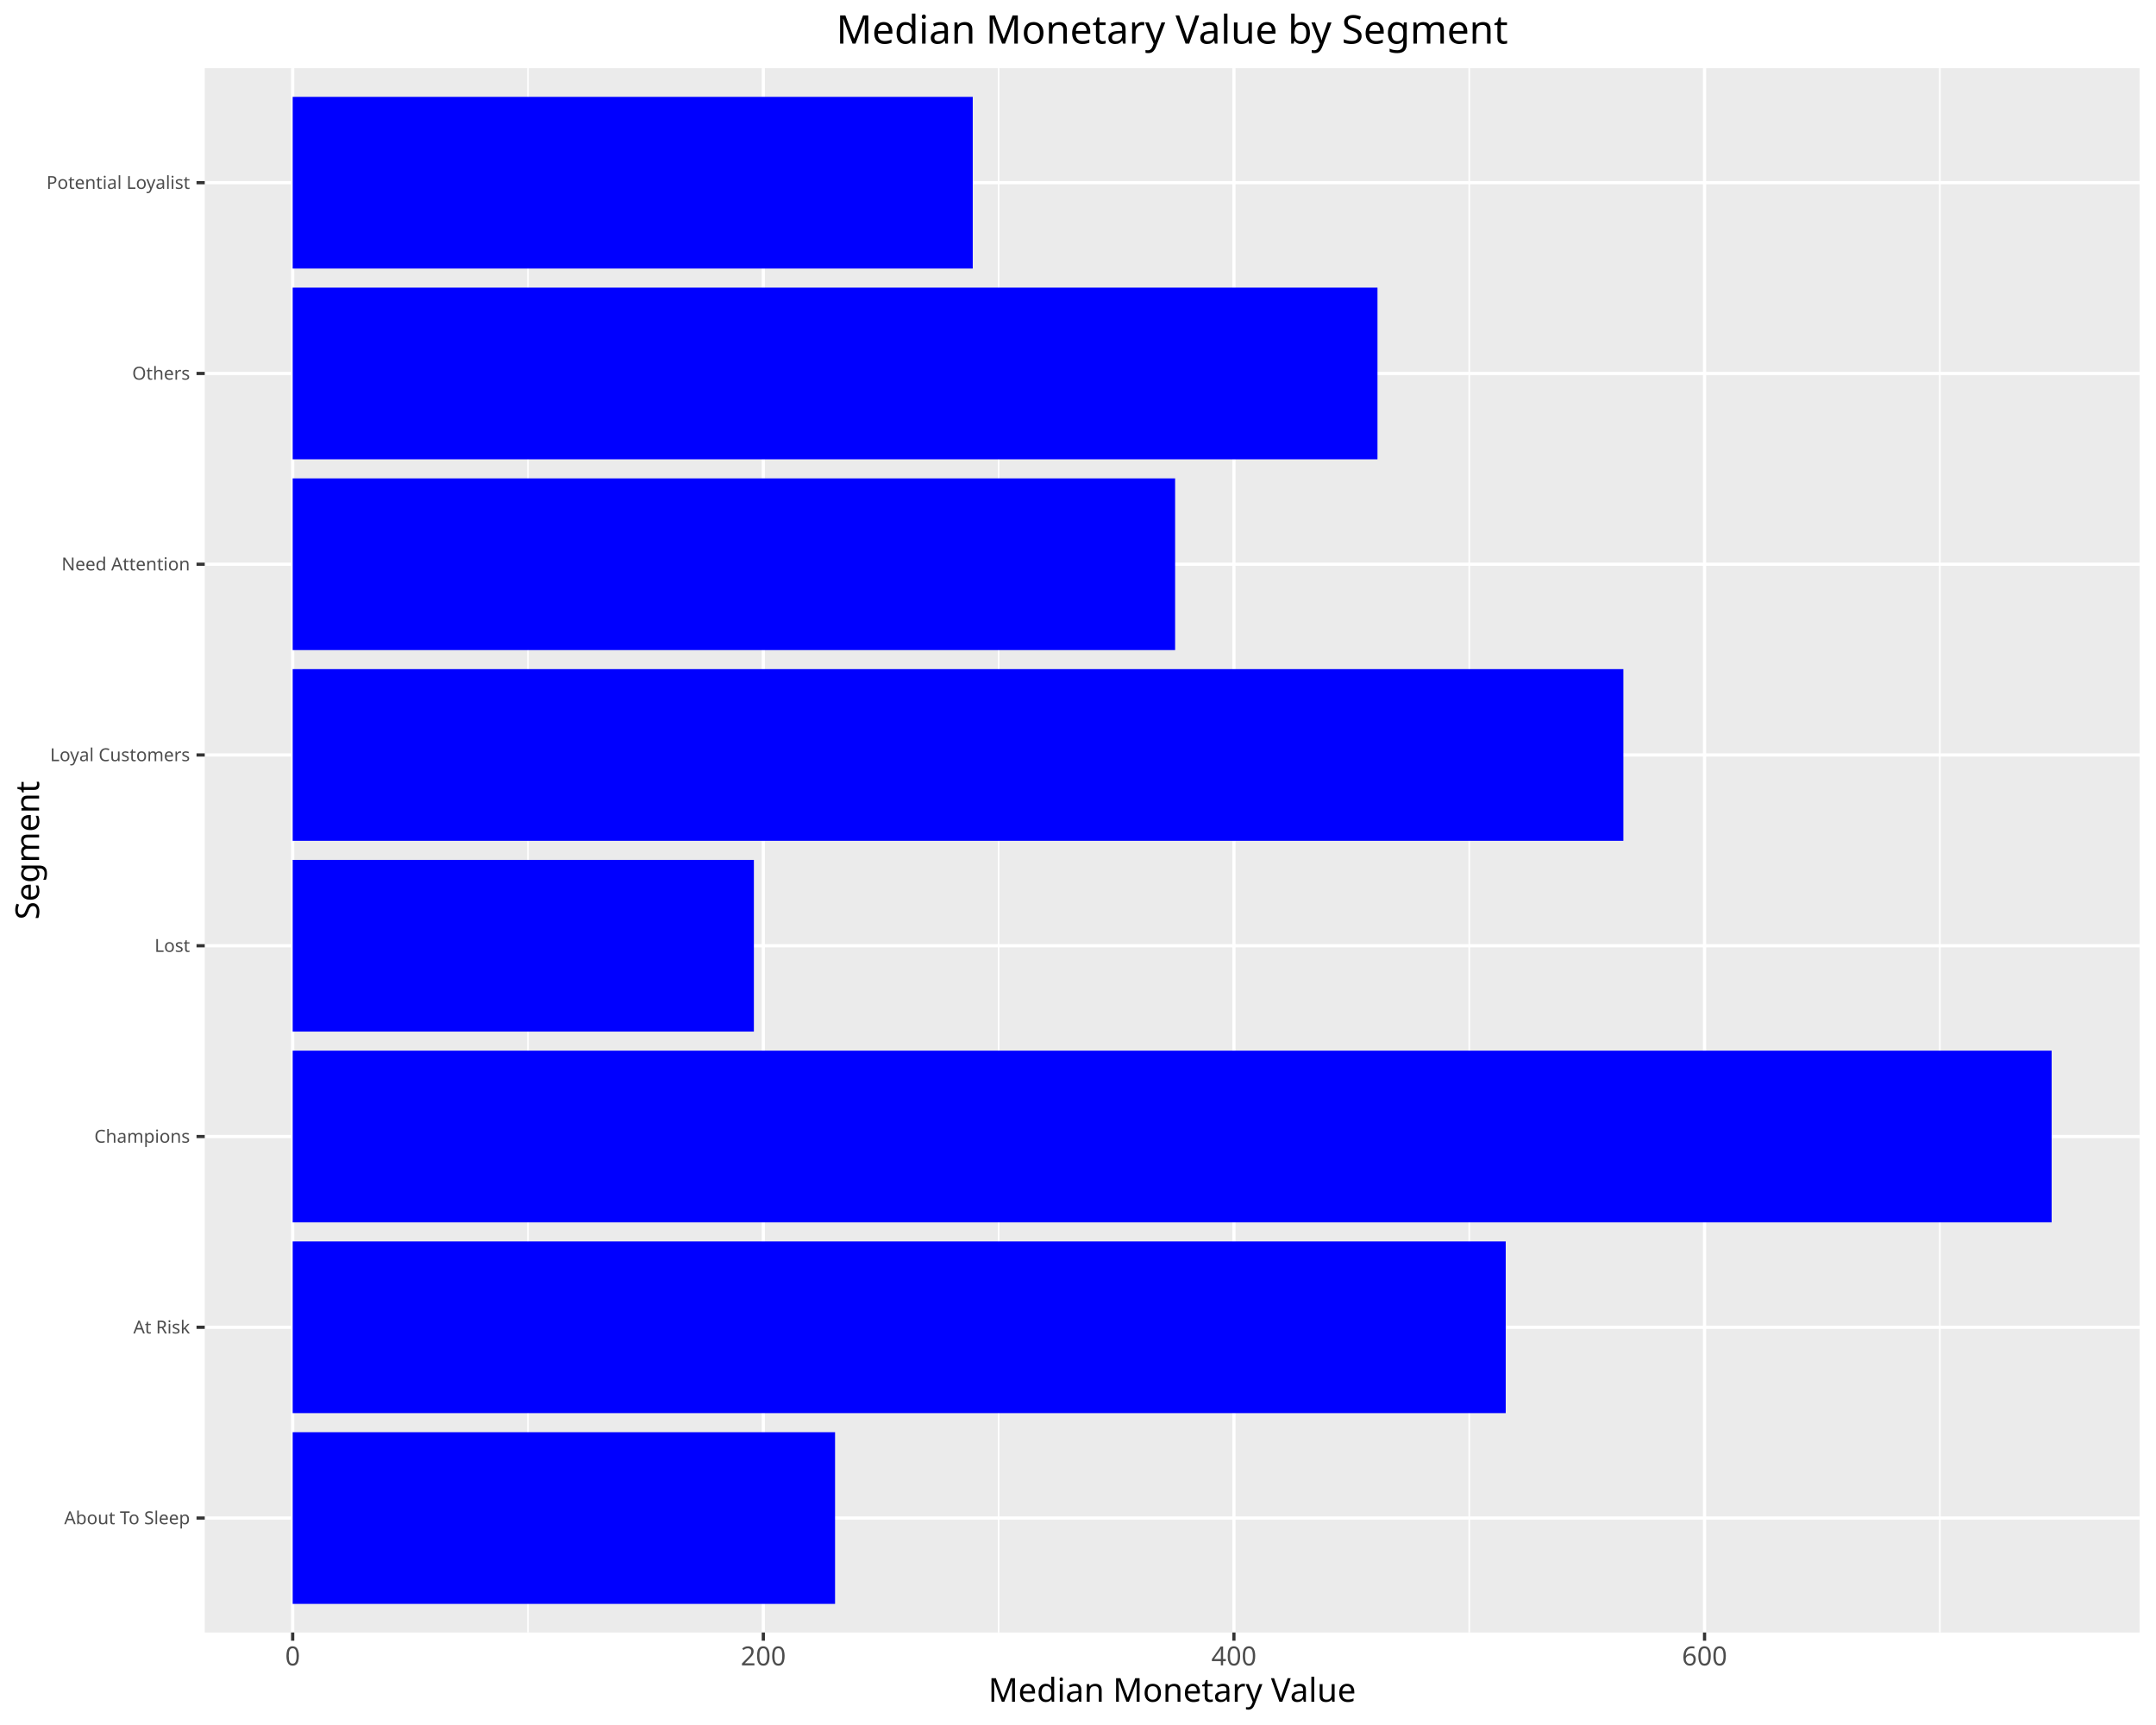
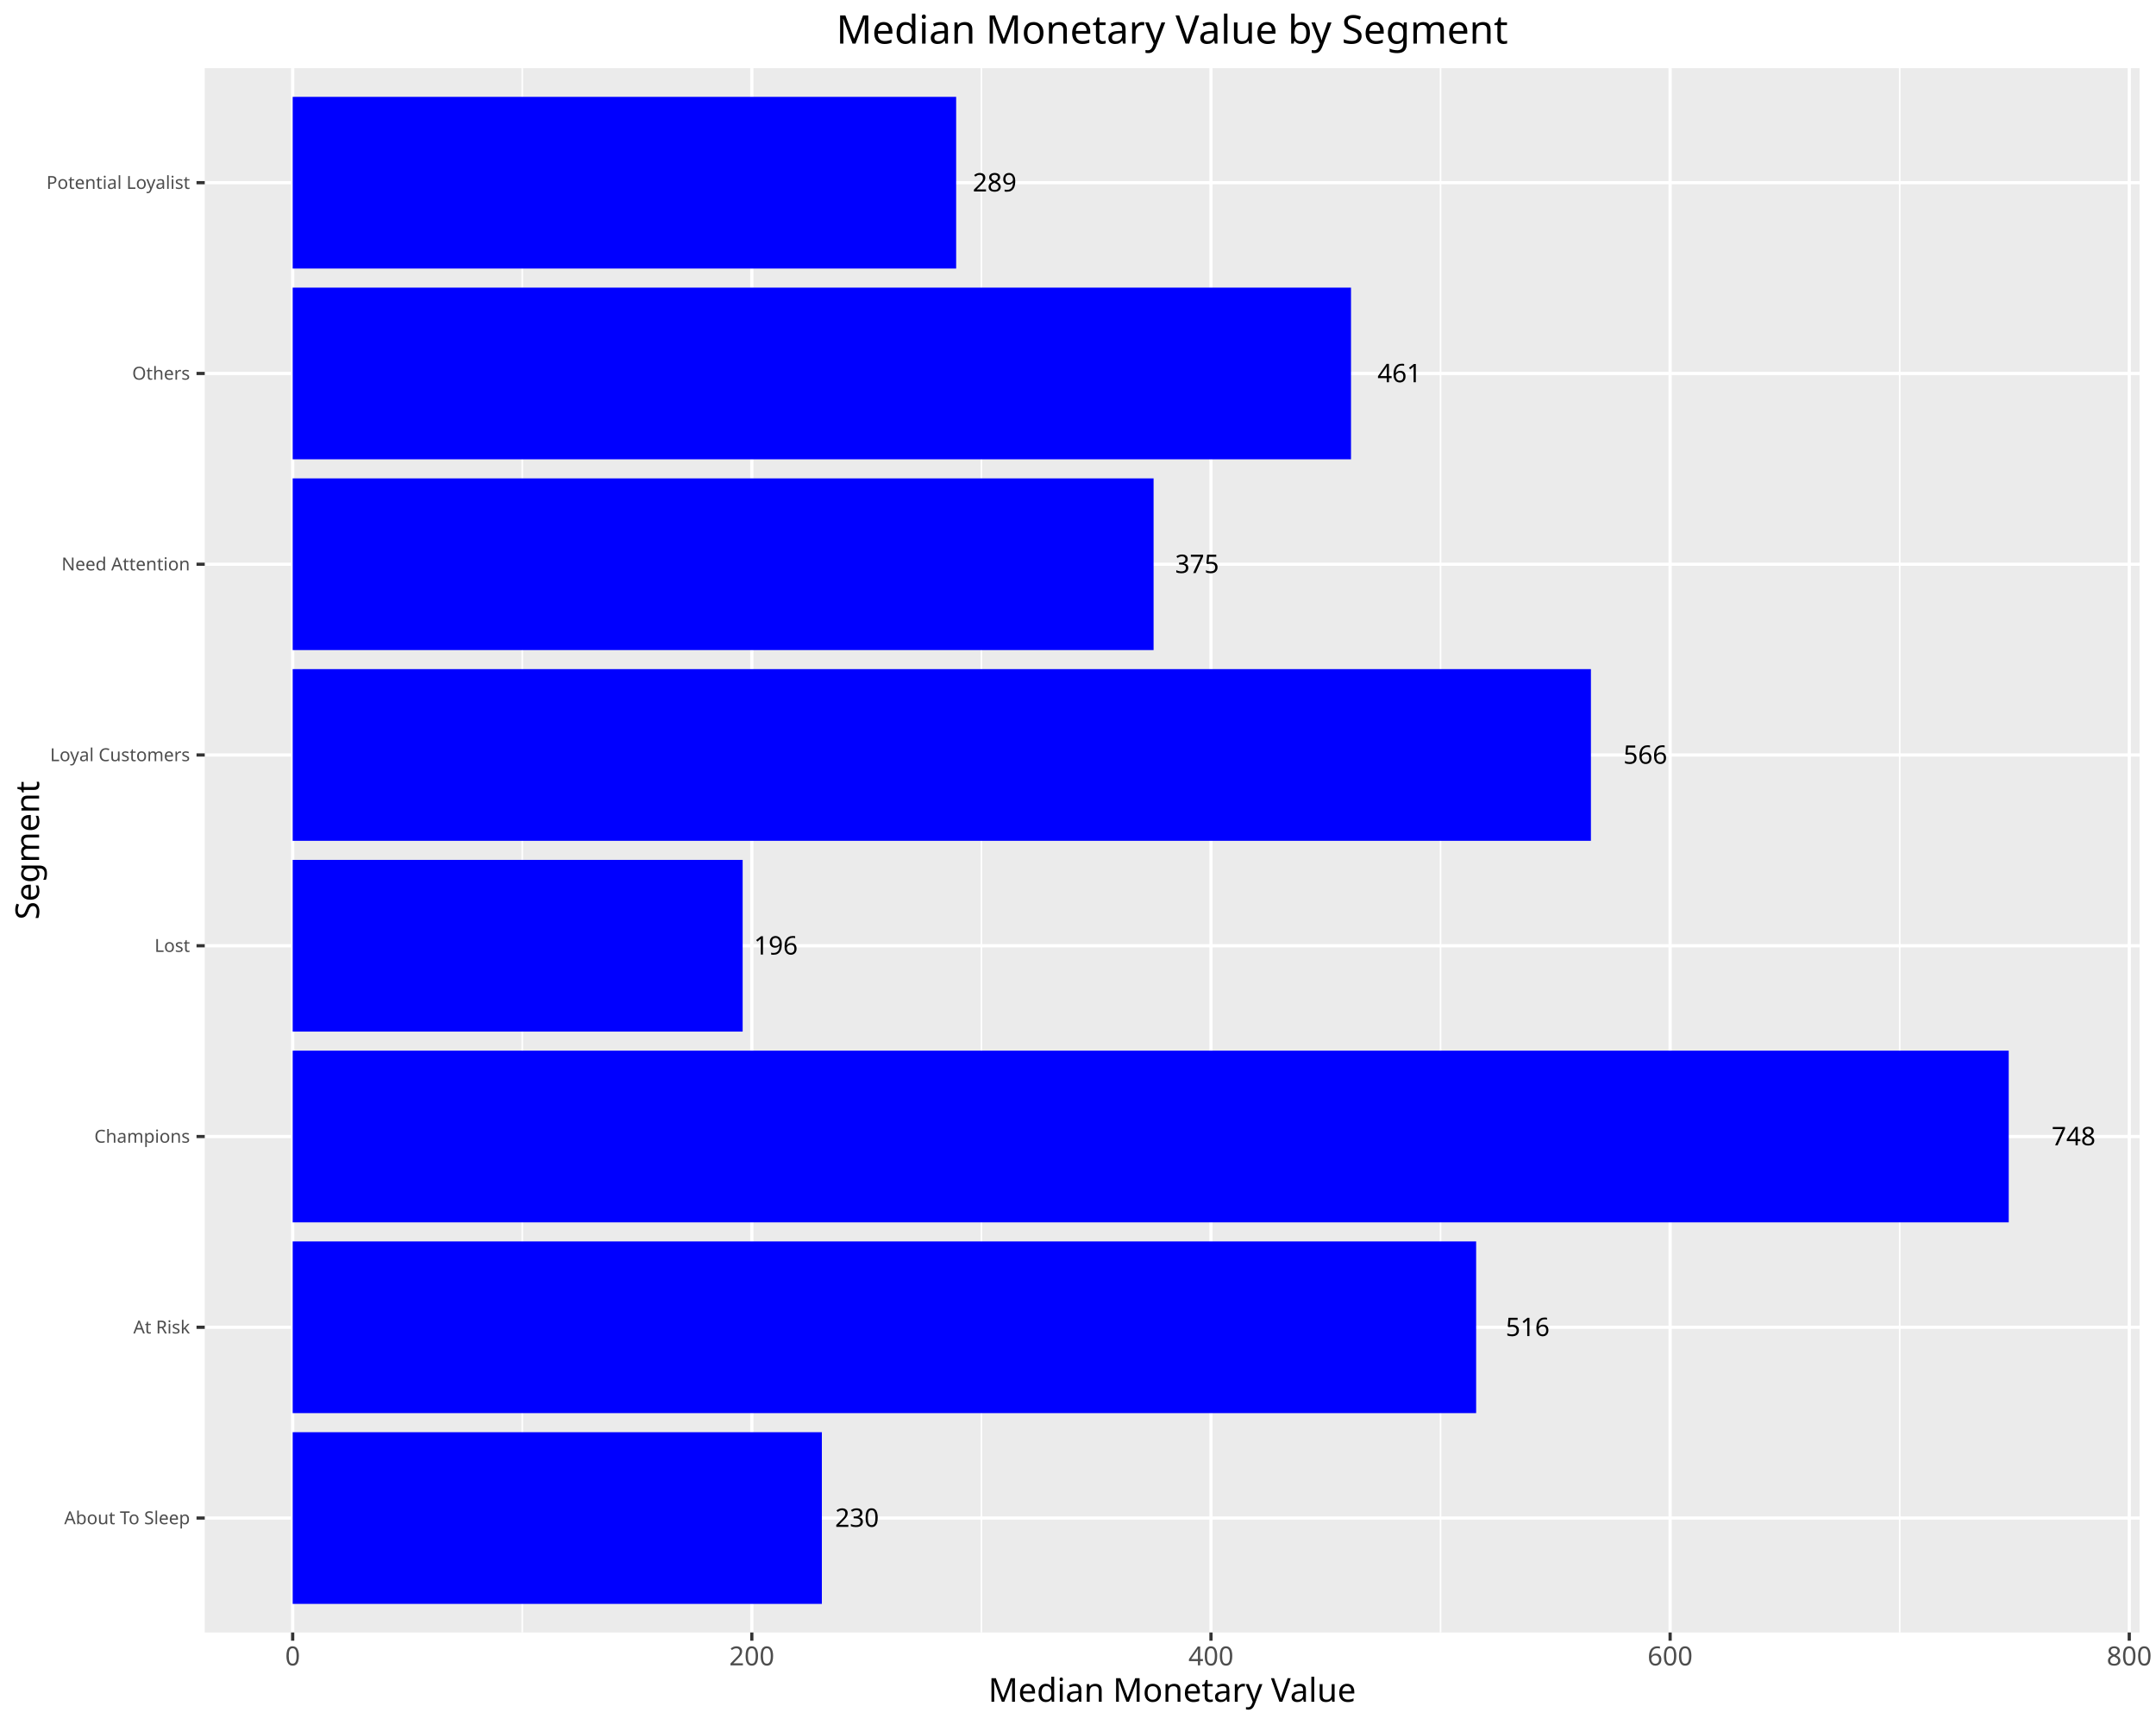
<svg xmlns="http://www.w3.org/2000/svg" class="svglite" data-engine-version="2.0" width="720.00pt" height="576.00pt" viewBox="0 0 720.00 576.00">
  <defs>
    <style type="text/css">
    .svglite line, .svglite polyline, .svglite polygon, .svglite path, .svglite rect, .svglite circle {
      fill: none;
      stroke: #000000;
      stroke-linecap: round;
      stroke-linejoin: round;
      stroke-miterlimit: 10.00;
    }
  </style>
  </defs>
  <rect width="100%" height="100%" style="stroke: none; fill: #FFFFFF;" />
  <defs>
    <clipPath id="cpMC4wMHw3MjAuMDB8MC4wMHw1NzYuMDA=">
      <rect x="0.00" y="0.00" width="720.00" height="576.00" />
    </clipPath>
  </defs>
  <g clip-path="url(#cpMC4wMHw3MjAuMDB8MC4wMHw1NzYuMDA=)">
    <rect x="0.00" y="0.00" width="720.00" height="576.00" style="stroke-width: 1.07; stroke: #FFFFFF; fill: #FFFFFF;" />
  </g>
  <defs>
    <clipPath id="cpNjguMzd8NzE0LjUyfDIyLjc4fDU0NS4xMQ==">
      <rect x="68.37" y="22.78" width="646.15" height="522.33" />
    </clipPath>
  </defs>
  <g clip-path="url(#cpNjguMzd8NzE0LjUyfDIyLjc4fDU0NS4xMQ==)">
    <rect x="68.37" y="22.78" width="646.15" height="522.33" style="stroke-width: 1.07; stroke: none; fill: #EBEBEB;" />
-     <polyline points="176.32,545.11 176.32,22.78 " style="stroke-width: 0.53; stroke: #FFFFFF; stroke-linecap: butt;" />
-     <polyline points="333.49,545.11 333.49,22.78 " style="stroke-width: 0.53; stroke: #FFFFFF; stroke-linecap: butt;" />
-     <polyline points="490.66,545.11 490.66,22.78 " style="stroke-width: 0.53; stroke: #FFFFFF; stroke-linecap: butt;" />
-     <polyline points="647.82,545.11 647.82,22.78 " style="stroke-width: 0.53; stroke: #FFFFFF; stroke-linecap: butt;" />
+     <polyline points="174.41,545.11 174.41,22.78 " style="stroke-width: 0.53; stroke: #FFFFFF; stroke-linecap: butt;" />
+     <polyline points="327.74,545.11 327.74,22.78 " style="stroke-width: 0.53; stroke: #FFFFFF; stroke-linecap: butt;" />
+     <polyline points="481.07,545.11 481.07,22.78 " style="stroke-width: 0.53; stroke: #FFFFFF; stroke-linecap: butt;" />
+     <polyline points="634.41,545.11 634.41,22.78 " style="stroke-width: 0.53; stroke: #FFFFFF; stroke-linecap: butt;" />
    <polyline points="68.37,506.89 714.52,506.89 " style="stroke-width: 1.07; stroke: #FFFFFF; stroke-linecap: butt;" />
    <polyline points="68.37,443.19 714.52,443.19 " style="stroke-width: 1.07; stroke: #FFFFFF; stroke-linecap: butt;" />
    <polyline points="68.37,379.50 714.52,379.50 " style="stroke-width: 1.07; stroke: #FFFFFF; stroke-linecap: butt;" />
    <polyline points="68.37,315.80 714.52,315.80 " style="stroke-width: 1.07; stroke: #FFFFFF; stroke-linecap: butt;" />
    <polyline points="68.37,252.10 714.52,252.10 " style="stroke-width: 1.07; stroke: #FFFFFF; stroke-linecap: butt;" />
    <polyline points="68.37,188.40 714.52,188.40 " style="stroke-width: 1.07; stroke: #FFFFFF; stroke-linecap: butt;" />
    <polyline points="68.37,124.70 714.52,124.70 " style="stroke-width: 1.07; stroke: #FFFFFF; stroke-linecap: butt;" />
    <polyline points="68.37,61.00 714.52,61.00 " style="stroke-width: 1.07; stroke: #FFFFFF; stroke-linecap: butt;" />
    <polyline points="97.74,545.11 97.74,22.78 " style="stroke-width: 1.07; stroke: #FFFFFF; stroke-linecap: butt;" />
-     <polyline points="254.91,545.11 254.91,22.78 " style="stroke-width: 1.07; stroke: #FFFFFF; stroke-linecap: butt;" />
-     <polyline points="412.07,545.11 412.07,22.78 " style="stroke-width: 1.07; stroke: #FFFFFF; stroke-linecap: butt;" />
-     <polyline points="569.24,545.11 569.24,22.78 " style="stroke-width: 1.07; stroke: #FFFFFF; stroke-linecap: butt;" />
-     <rect x="97.74" y="287.13" width="154.02" height="57.33" style="stroke-width: 1.07; stroke: none; stroke-linecap: butt; stroke-linejoin: miter; fill: #0000FF;" />
-     <rect x="97.74" y="478.23" width="181.13" height="57.33" style="stroke-width: 1.07; stroke: none; stroke-linecap: butt; stroke-linejoin: miter; fill: #0000FF;" />
-     <rect x="97.74" y="32.34" width="227.11" height="57.33" style="stroke-width: 1.07; stroke: none; stroke-linecap: butt; stroke-linejoin: miter; fill: #0000FF;" />
-     <rect x="97.74" y="159.74" width="294.69" height="57.33" style="stroke-width: 1.07; stroke: none; stroke-linecap: butt; stroke-linejoin: miter; fill: #0000FF;" />
-     <rect x="97.74" y="96.04" width="362.27" height="57.33" style="stroke-width: 1.07; stroke: none; stroke-linecap: butt; stroke-linejoin: miter; fill: #0000FF;" />
-     <rect x="97.74" y="414.53" width="405.10" height="57.33" style="stroke-width: 1.07; stroke: none; stroke-linecap: butt; stroke-linejoin: miter; fill: #0000FF;" />
-     <rect x="97.74" y="223.43" width="444.39" height="57.33" style="stroke-width: 1.07; stroke: none; stroke-linecap: butt; stroke-linejoin: miter; fill: #0000FF;" />
-     <rect x="97.74" y="350.83" width="587.41" height="57.33" style="stroke-width: 1.07; stroke: none; stroke-linecap: butt; stroke-linejoin: miter; fill: #0000FF;" />
+     <polyline points="251.07,545.11 251.07,22.78 " style="stroke-width: 1.07; stroke: #FFFFFF; stroke-linecap: butt;" />
+     <polyline points="404.41,545.11 404.41,22.78 " style="stroke-width: 1.07; stroke: #FFFFFF; stroke-linecap: butt;" />
+     <polyline points="557.74,545.11 557.74,22.78 " style="stroke-width: 1.07; stroke: #FFFFFF; stroke-linecap: butt;" />
+     <polyline points="711.07,545.11 711.07,22.78 " style="stroke-width: 1.07; stroke: #FFFFFF; stroke-linecap: butt;" />
+     <rect x="97.74" y="287.13" width="150.27" height="57.33" style="stroke-width: 1.07; stroke: none; stroke-linecap: butt; stroke-linejoin: miter; fill: #0000FF;" />
+     <rect x="97.74" y="478.23" width="176.72" height="57.33" style="stroke-width: 1.07; stroke: none; stroke-linecap: butt; stroke-linejoin: miter; fill: #0000FF;" />
+     <rect x="97.74" y="32.34" width="221.57" height="57.33" style="stroke-width: 1.07; stroke: none; stroke-linecap: butt; stroke-linejoin: miter; fill: #0000FF;" />
+     <rect x="97.74" y="159.74" width="287.50" height="57.33" style="stroke-width: 1.07; stroke: none; stroke-linecap: butt; stroke-linejoin: miter; fill: #0000FF;" />
+     <rect x="97.74" y="96.04" width="353.43" height="57.33" style="stroke-width: 1.07; stroke: none; stroke-linecap: butt; stroke-linejoin: miter; fill: #0000FF;" />
+     <rect x="97.74" y="414.53" width="395.22" height="57.33" style="stroke-width: 1.07; stroke: none; stroke-linecap: butt; stroke-linejoin: miter; fill: #0000FF;" />
+     <rect x="97.74" y="223.43" width="433.55" height="57.33" style="stroke-width: 1.07; stroke: none; stroke-linecap: butt; stroke-linejoin: miter; fill: #0000FF;" />
+     <rect x="97.74" y="350.83" width="573.08" height="57.33" style="stroke-width: 1.07; stroke: none; stroke-linecap: butt; stroke-linejoin: miter; fill: #0000FF;" />
+     <text x="251.76" y="318.73" style="font-size: 8.54px; font-family: sans;" textLength="14.24px" lengthAdjust="spacingAndGlyphs">196</text>
+     <text x="278.87" y="509.83" style="font-size: 8.54px; font-family: sans;" textLength="14.24px" lengthAdjust="spacingAndGlyphs">230</text>
+     <text x="324.84" y="63.94" style="font-size: 8.54px; font-family: sans;" textLength="14.24px" lengthAdjust="spacingAndGlyphs">289</text>
+     <text x="392.43" y="191.34" style="font-size: 8.54px; font-family: sans;" textLength="14.24px" lengthAdjust="spacingAndGlyphs">375</text>
+     <text x="460.01" y="127.64" style="font-size: 8.54px; font-family: sans;" textLength="14.24px" lengthAdjust="spacingAndGlyphs">461</text>
+     <text x="502.84" y="446.13" style="font-size: 8.54px; font-family: sans;" textLength="14.24px" lengthAdjust="spacingAndGlyphs">516</text>
+     <text x="542.13" y="255.04" style="font-size: 8.54px; font-family: sans;" textLength="14.24px" lengthAdjust="spacingAndGlyphs">566</text>
+     <text x="685.15" y="382.43" style="font-size: 8.54px; font-family: sans;" textLength="14.24px" lengthAdjust="spacingAndGlyphs">748</text>
  </g>
  <g clip-path="url(#cpMC4wMHw3MjAuMDB8MC4wMHw1NzYuMDA=)">
    <text x="63.44" y="508.96" text-anchor="end" style="font-size: 6.00px; fill: #4D4D4D; font-family: sans;" textLength="41.36px" lengthAdjust="spacingAndGlyphs">About To Sleep</text>
    <text x="63.44" y="445.26" text-anchor="end" style="font-size: 6.00px; fill: #4D4D4D; font-family: sans;" textLength="19.01px" lengthAdjust="spacingAndGlyphs">At Risk</text>
    <text x="63.44" y="381.56" text-anchor="end" style="font-size: 6.00px; fill: #4D4D4D; font-family: sans;" textLength="30.36px" lengthAdjust="spacingAndGlyphs">Champions</text>
    <text x="63.44" y="317.86" text-anchor="end" style="font-size: 6.00px; fill: #4D4D4D; font-family: sans;" textLength="11.34px" lengthAdjust="spacingAndGlyphs">Lost</text>
    <text x="63.44" y="254.16" text-anchor="end" style="font-size: 6.00px; fill: #4D4D4D; font-family: sans;" textLength="45.03px" lengthAdjust="spacingAndGlyphs">Loyal Customers</text>
    <text x="63.44" y="190.46" text-anchor="end" style="font-size: 6.00px; fill: #4D4D4D; font-family: sans;" textLength="39.70px" lengthAdjust="spacingAndGlyphs">Need Attention</text>
    <text x="63.44" y="126.77" text-anchor="end" style="font-size: 6.00px; fill: #4D4D4D; font-family: sans;" textLength="18.01px" lengthAdjust="spacingAndGlyphs">Others</text>
    <text x="63.44" y="63.07" text-anchor="end" style="font-size: 6.00px; fill: #4D4D4D; font-family: sans;" textLength="45.36px" lengthAdjust="spacingAndGlyphs">Potential Loyalist</text>
    <polyline points="65.63,506.89 68.37,506.89 " style="stroke-width: 1.07; stroke: #333333; stroke-linecap: butt;" />
    <polyline points="65.63,443.19 68.37,443.19 " style="stroke-width: 1.07; stroke: #333333; stroke-linecap: butt;" />
    <polyline points="65.63,379.50 68.37,379.50 " style="stroke-width: 1.07; stroke: #333333; stroke-linecap: butt;" />
    <polyline points="65.63,315.80 68.37,315.80 " style="stroke-width: 1.07; stroke: #333333; stroke-linecap: butt;" />
    <polyline points="65.63,252.10 68.37,252.10 " style="stroke-width: 1.07; stroke: #333333; stroke-linecap: butt;" />
    <polyline points="65.63,188.40 68.37,188.40 " style="stroke-width: 1.07; stroke: #333333; stroke-linecap: butt;" />
    <polyline points="65.63,124.70 68.37,124.70 " style="stroke-width: 1.07; stroke: #333333; stroke-linecap: butt;" />
    <polyline points="65.63,61.00 68.37,61.00 " style="stroke-width: 1.07; stroke: #333333; stroke-linecap: butt;" />
    <polyline points="97.74,547.85 97.74,545.11 " style="stroke-width: 1.07; stroke: #333333; stroke-linecap: butt;" />
-     <polyline points="254.91,547.85 254.91,545.11 " style="stroke-width: 1.07; stroke: #333333; stroke-linecap: butt;" />
-     <polyline points="412.07,547.85 412.07,545.11 " style="stroke-width: 1.07; stroke: #333333; stroke-linecap: butt;" />
-     <polyline points="569.24,547.85 569.24,545.11 " style="stroke-width: 1.07; stroke: #333333; stroke-linecap: butt;" />
+     <polyline points="251.07,547.85 251.07,545.11 " style="stroke-width: 1.07; stroke: #333333; stroke-linecap: butt;" />
+     <polyline points="404.41,547.85 404.41,545.11 " style="stroke-width: 1.07; stroke: #333333; stroke-linecap: butt;" />
+     <polyline points="557.74,547.85 557.74,545.11 " style="stroke-width: 1.07; stroke: #333333; stroke-linecap: butt;" />
+     <polyline points="711.07,547.85 711.07,545.11 " style="stroke-width: 1.07; stroke: #333333; stroke-linecap: butt;" />
    <text x="97.74" y="556.10" text-anchor="middle" style="font-size: 8.80px; fill: #4D4D4D; font-family: sans;" textLength="4.89px" lengthAdjust="spacingAndGlyphs">0</text>
-     <text x="254.91" y="556.10" text-anchor="middle" style="font-size: 8.80px; fill: #4D4D4D; font-family: sans;" textLength="14.68px" lengthAdjust="spacingAndGlyphs">200</text>
-     <text x="412.07" y="556.10" text-anchor="middle" style="font-size: 8.80px; fill: #4D4D4D; font-family: sans;" textLength="14.68px" lengthAdjust="spacingAndGlyphs">400</text>
-     <text x="569.24" y="556.10" text-anchor="middle" style="font-size: 8.80px; fill: #4D4D4D; font-family: sans;" textLength="14.68px" lengthAdjust="spacingAndGlyphs">600</text>
+     <text x="251.07" y="556.10" text-anchor="middle" style="font-size: 8.80px; fill: #4D4D4D; font-family: sans;" textLength="14.68px" lengthAdjust="spacingAndGlyphs">200</text>
+     <text x="404.41" y="556.10" text-anchor="middle" style="font-size: 8.80px; fill: #4D4D4D; font-family: sans;" textLength="14.68px" lengthAdjust="spacingAndGlyphs">400</text>
+     <text x="557.74" y="556.10" text-anchor="middle" style="font-size: 8.80px; fill: #4D4D4D; font-family: sans;" textLength="14.68px" lengthAdjust="spacingAndGlyphs">600</text>
+     <text x="711.07" y="556.10" text-anchor="middle" style="font-size: 8.80px; fill: #4D4D4D; font-family: sans;" textLength="14.68px" lengthAdjust="spacingAndGlyphs">800</text>
    <text x="391.44" y="568.24" text-anchor="middle" style="font-size: 11.00px; font-family: sans;" textLength="116.19px" lengthAdjust="spacingAndGlyphs">Median Monetary Value</text>
    <text transform="translate(13.05,283.95) rotate(-90)" text-anchor="middle" style="font-size: 11.00px; font-family: sans;" textLength="44.04px" lengthAdjust="spacingAndGlyphs">Segment</text>
    <text x="391.44" y="14.56" text-anchor="middle" style="font-size: 13.20px; font-family: sans;" textLength="217.22px" lengthAdjust="spacingAndGlyphs">Median Monetary Value  by Segment</text>
  </g>
</svg>
